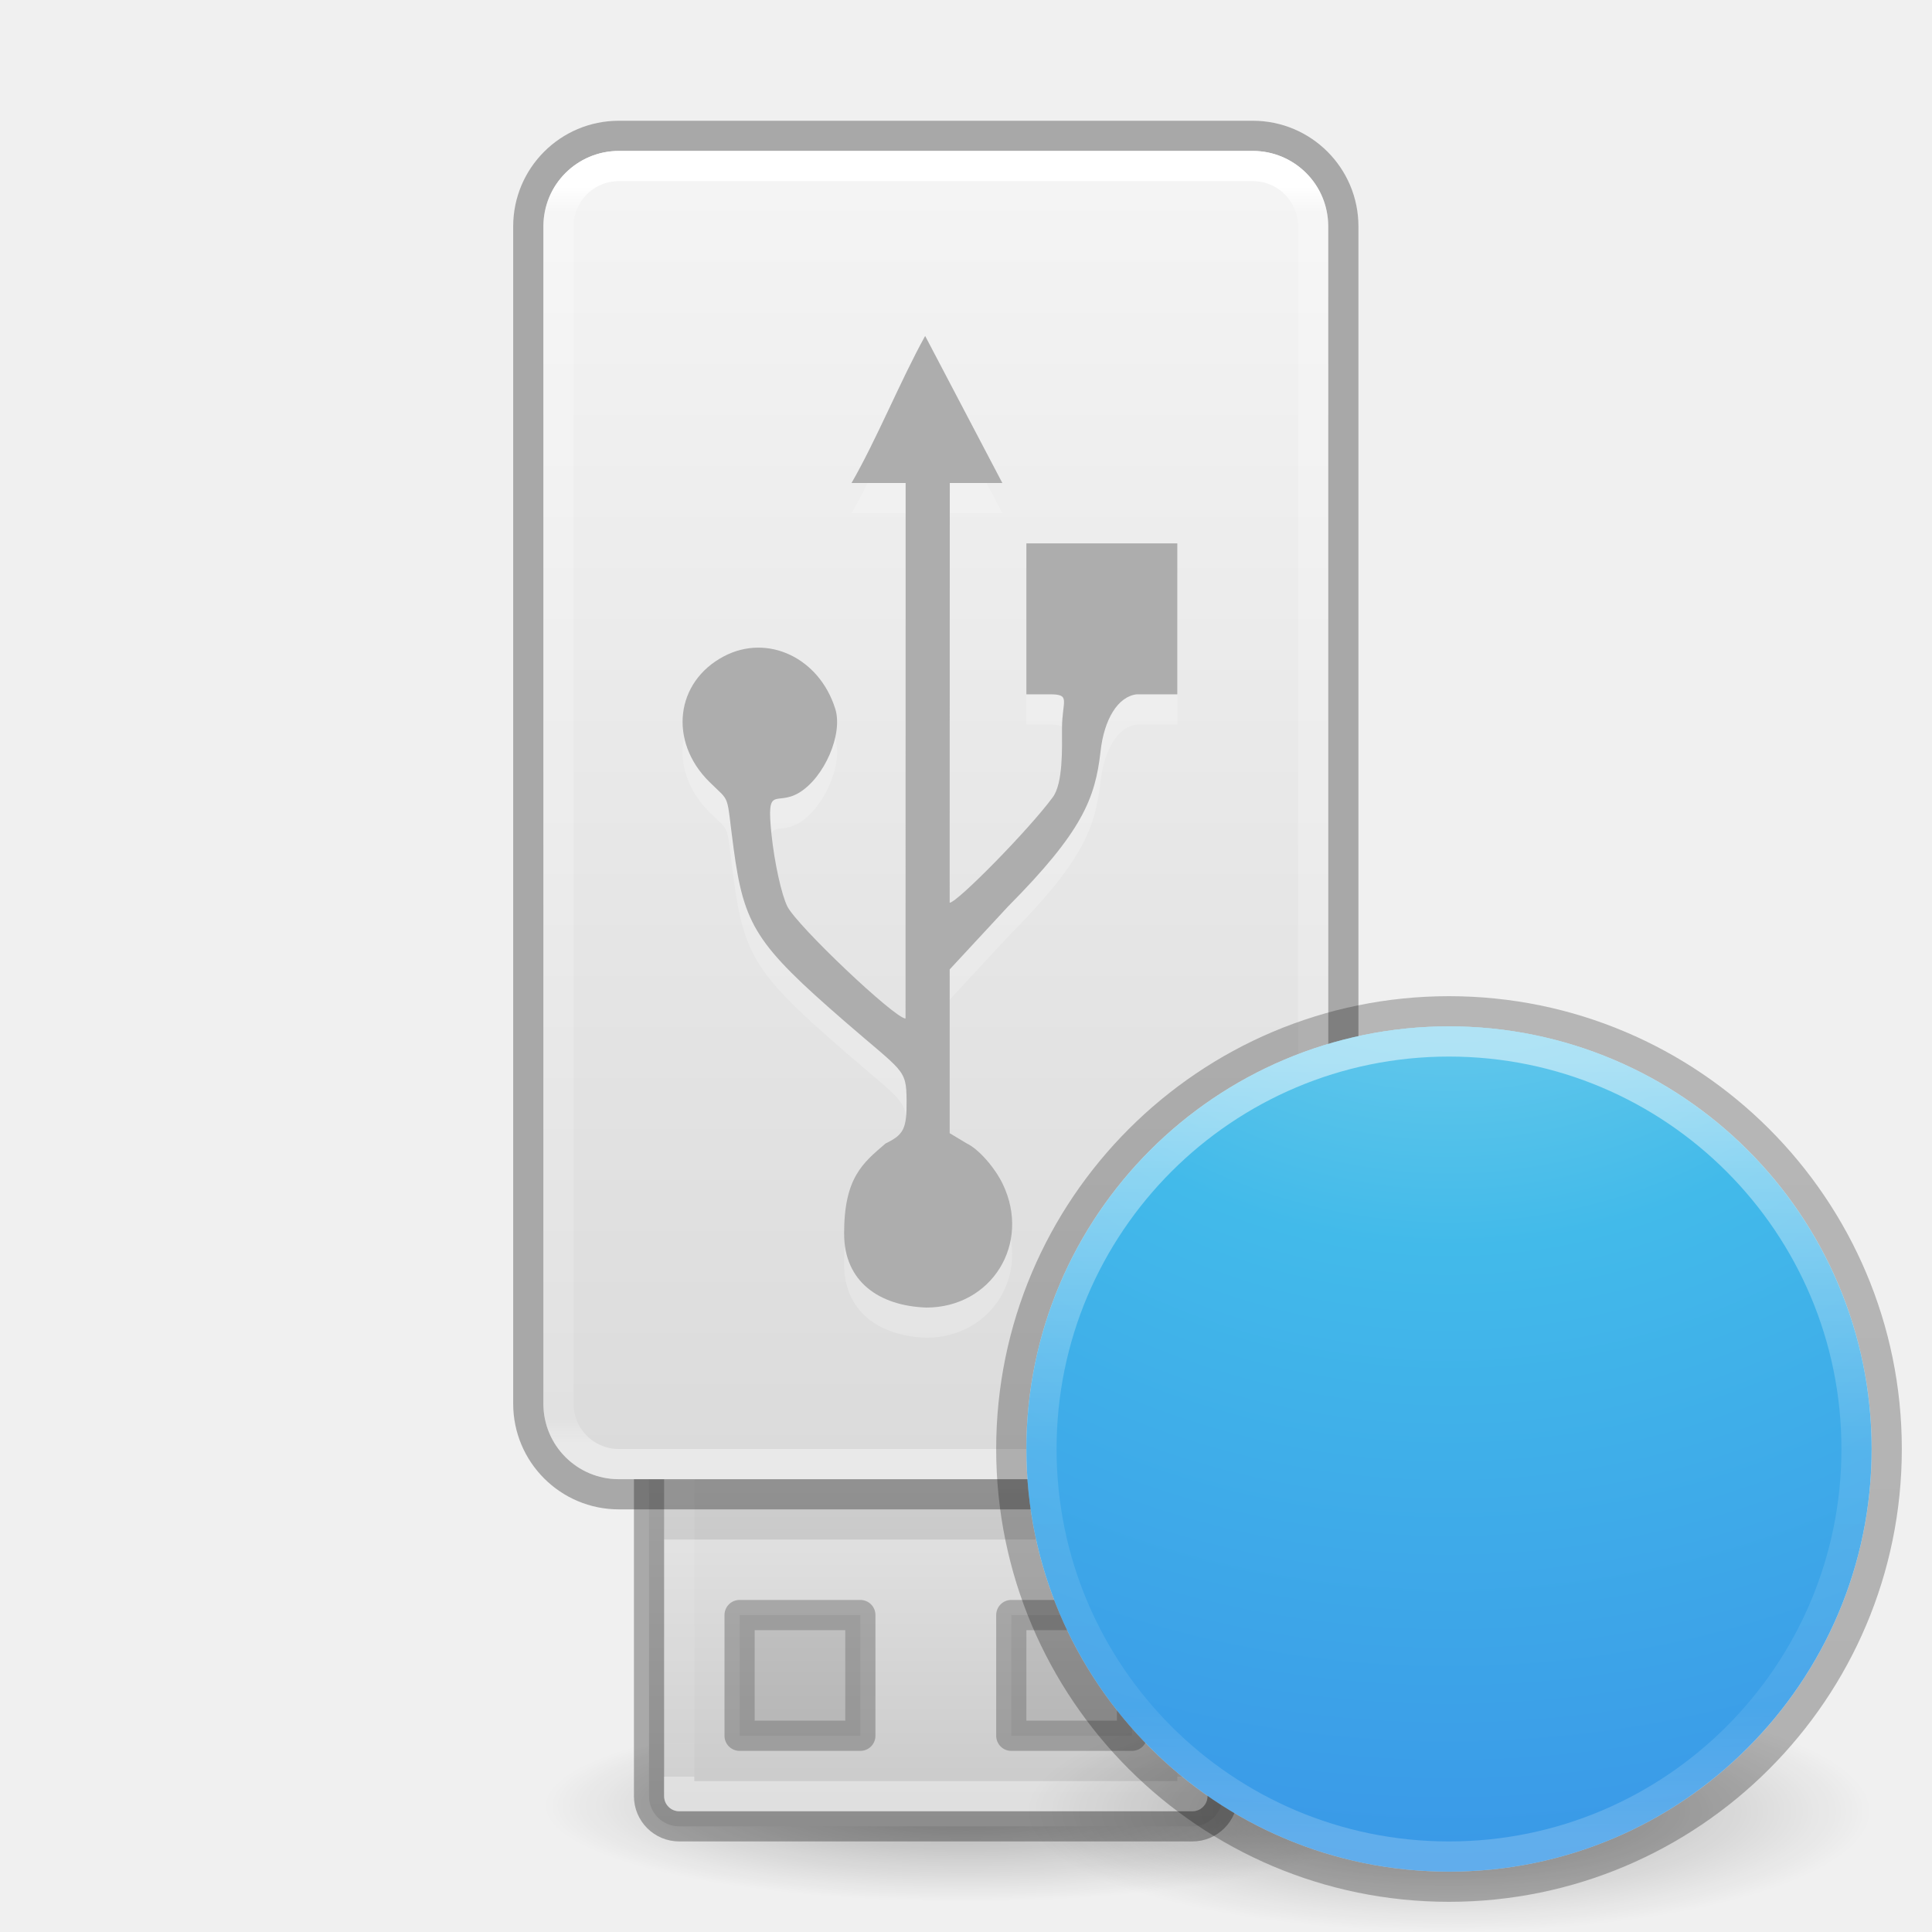
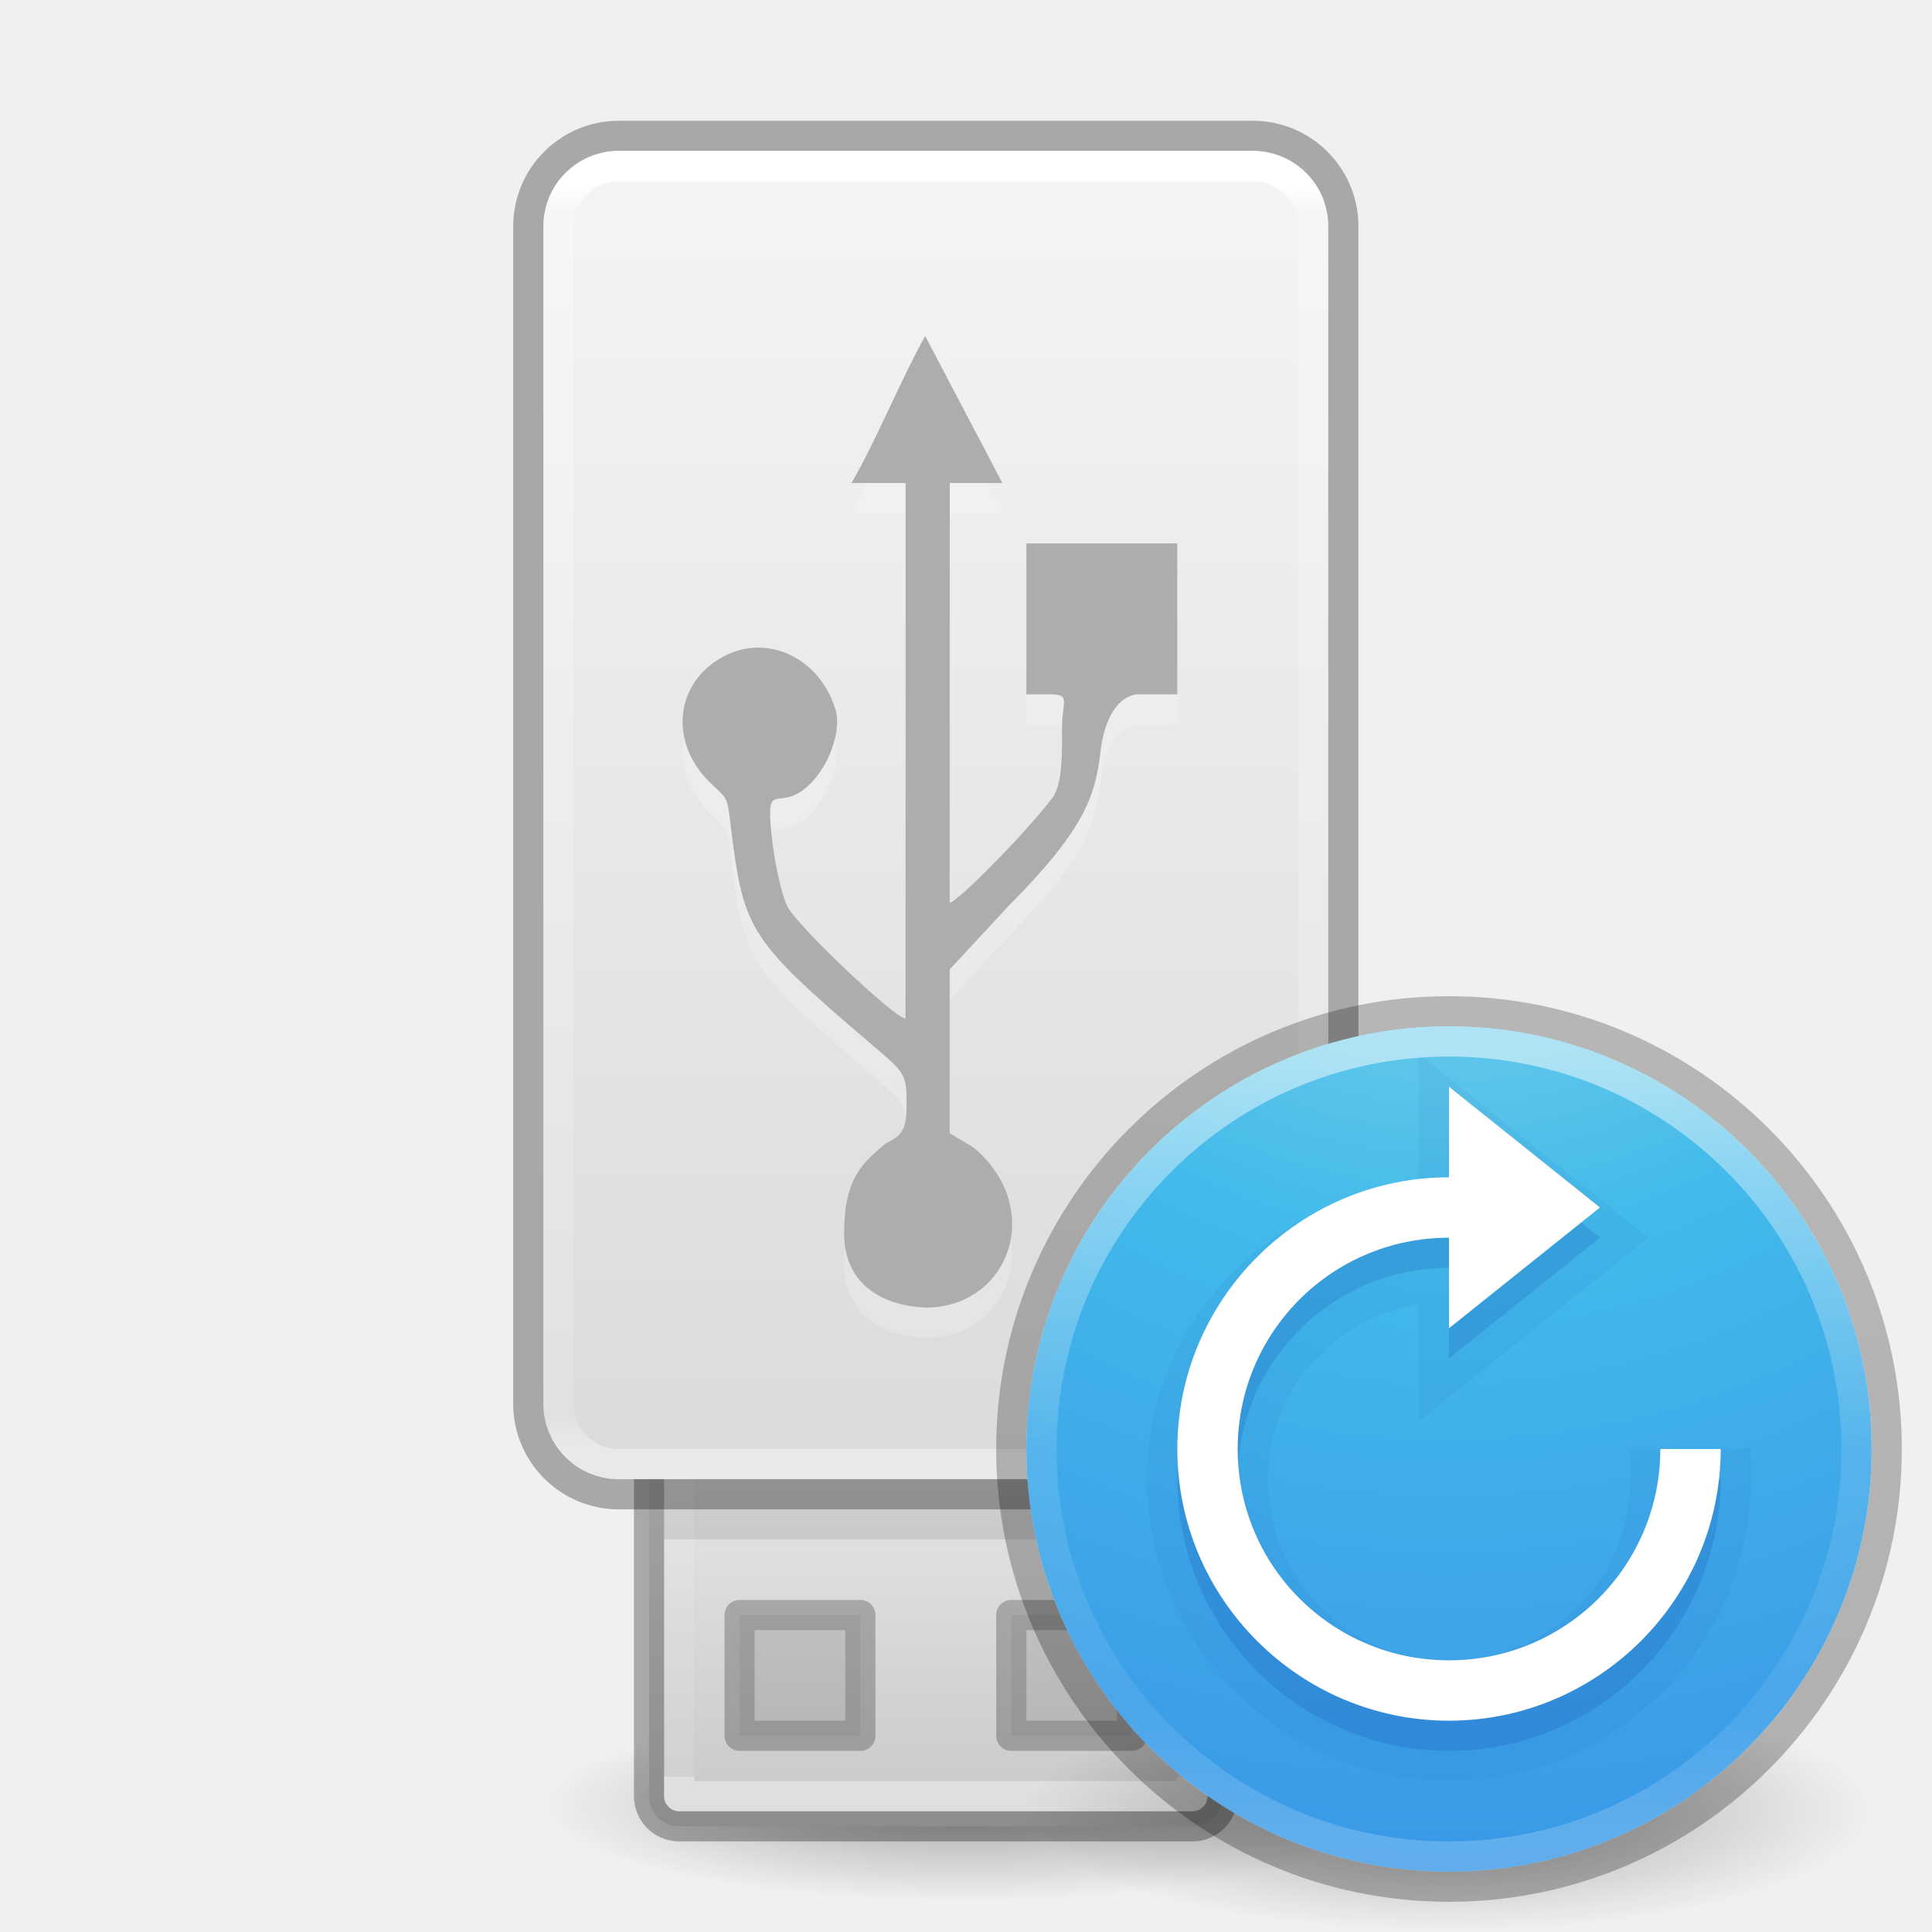
<svg xmlns="http://www.w3.org/2000/svg" xmlns:xlink="http://www.w3.org/1999/xlink" id="svg11300" height="64" width="64" version="1.0" viewBox="0 0 64 64">
  <defs id="defs3">
    <linearGradient id="linearGradient4614">
      <stop id="stop4606" style="stop-color:#ffffff;stop-opacity:1" offset="0" />
      <stop id="stop4608" style="stop-color:#ffffff;stop-opacity:0.235" offset="0" />
      <stop id="stop4610" style="stop-color:#ffffff;stop-opacity:0.157" offset="0.981" />
      <stop id="stop4612" style="stop-color:#ffffff;stop-opacity:0.392" offset="1" />
    </linearGradient>
    <linearGradient id="linearGradient3742">
      <stop offset="0" style="stop-color:#ffffff;stop-opacity:1" id="stop3734" />
      <stop offset="0.019" style="stop-color:#ffffff;stop-opacity:0.235" id="stop3736" />
      <stop offset="0.981" style="stop-color:#ffffff;stop-opacity:0.157" id="stop3738" />
      <stop offset="1" style="stop-color:#ffffff;stop-opacity:0.392" id="stop3740" />
    </linearGradient>
    <radialGradient id="radialGradient7374" gradientUnits="userSpaceOnUse" cy="41.636" cx="23.335" gradientTransform="matrix(0.6187139,0,0,0.1406199,17.56277,53.96171)" r="22.627">
      <stop id="stop23421" offset="0" />
      <stop id="stop23423" style="stop-opacity:0" offset="1" />
    </radialGradient>
    <linearGradient id="linearGradient3600-8">
      <stop offset="0" style="stop-color:#f4f4f4;stop-opacity:1" id="stop3602-2" />
      <stop offset="1" style="stop-color:#dbdbdb;stop-opacity:1" id="stop3604-5" />
    </linearGradient>
    <linearGradient gradientTransform="matrix(1.228973,0,0,1.063292,22.85022,-0.1995066)" gradientUnits="userSpaceOnUse" xlink:href="#linearGradient3600-8" id="linearGradient5466-8-3" y2="45.689" x2="11.098" y1="5.97" x1="11.098" />
    <linearGradient xlink:href="#linearGradient3742" id="linearGradient3730" gradientUnits="userSpaceOnUse" gradientTransform="matrix(0.81792,0,0,1.489017,-55.31544,0.6569973)" x1="118.574" y1="3.704" x2="118.574" y2="31.679" />
    <linearGradient xlink:href="#linearGradient4614" id="linearGradient4604" gradientUnits="userSpaceOnUse" gradientTransform="matrix(0.8128899,0,0,1.449064,-54.78462,-4.059262)" x1="116.791" y1="-37.808" x2="116.791" y2="-26.979" />
    <linearGradient id="linearGradient7056">
      <stop offset="0" style="stop-color:#e6e6e6;stop-opacity:1" id="stop7064" />
      <stop offset="1" style="stop-color:#c8c8c8;stop-opacity:1" id="stop7060" />
    </linearGradient>
    <linearGradient gradientTransform="matrix(1.266667,0,0,1.266667,0.6,-4.133334)" xlink:href="#linearGradient7056" id="linearGradient4763" x1="25" y1="-35" x2="25" y2="-44.396" gradientUnits="userSpaceOnUse" />
    <radialGradient gradientTransform="matrix(1.317647,0,0,0.37647,-34.51765,58.25883)" gradientUnits="userSpaceOnUse" xlink:href="#linearGradient8838" id="radialGradient3384" fy="4.625" fx="62.625" r="10.625" cy="4.625" cx="62.625" />
    <linearGradient id="linearGradient8838">
      <stop offset="0" style="stop-color:#000000;stop-opacity:1" id="stop8840" />
      <stop offset="1" style="stop-color:#000000;stop-opacity:0" id="stop8842" />
    </linearGradient>
    <linearGradient gradientTransform="matrix(1.115117,0,0,1.151361,154.3493,-4.971939)" gradientUnits="userSpaceOnUse" xlink:href="#linearGradient3104-8-8-97-4-6-2-0-1-4-0-5-8-3-9-1" id="linearGradient3315" y2="5.176" x2="-95.838" y1="54.2" x1="-95.838" />
    <linearGradient id="linearGradient3104-8-8-97-4-6-2-0-1-4-0-5-8-3-9-1">
      <stop offset="0" style="stop-color:#000000;stop-opacity:0.322" id="stop3106-5-4-3-5-0-1-61-9-2-7-3-3-2-6-9" />
      <stop offset="1" style="stop-color:#000000;stop-opacity:0.278" id="stop3108-4-3-7-8-2-4-01-9-9-0-6-4-3-7-7" />
    </linearGradient>
    <radialGradient gradientTransform="matrix(0,1.706521,-1.805296,-4.6448879e-8,63.25441,23.29139)" gradientUnits="userSpaceOnUse" xlink:href="#linearGradient4632-92-3-0-8-1-6-6" id="radialGradient3399" fy="8.45" fx="6.275" r="20" cy="8.45" cx="6.275" />
    <linearGradient id="linearGradient4632-92-3-0-8-1-6-6">
      <stop offset="0" style="stop-color:#fafafa;stop-opacity:1" id="stop4634-68-8-0-2-9-1-1" />
      <stop offset="1" style="stop-color:#e1e1e1;stop-opacity:1" id="stop4636-8-21-7-1-4-9-4" />
    </linearGradient>
    <linearGradient gradientTransform="matrix(0.7297297,0,0,0.7297297,-4.346082,29.49607)" gradientUnits="userSpaceOnUse" xlink:href="#linearGradient4011-7-0" id="linearGradient3306" y2="42.884" x2="71.204" y1="7.831" x1="71.204" />
    <linearGradient id="linearGradient4011-7-0">
      <stop offset="0" style="stop-color:#ffffff;stop-opacity:1" id="stop4013-4" />
      <stop offset="0.508" style="stop-color:#ffffff;stop-opacity:0.235" id="stop4015-61" />
      <stop offset="0.835" style="stop-color:#ffffff;stop-opacity:0.157" id="stop4017-2" />
      <stop offset="1" style="stop-color:#ffffff;stop-opacity:0.392" id="stop4019-2" />
    </linearGradient>
    <radialGradient gradientTransform="matrix(0,3.414636,-3.612277,-9.2941133e-8,78.52295,19.32425)" gradientUnits="userSpaceOnUse" xlink:href="#linearGradient2867-449-88-871-390-598-476-591-434-148-57-177-3-8-8" id="radialGradient3386" fy="8.45" fx="1.198" r="20" cy="8.45" cx="1.198" />
    <linearGradient id="linearGradient2867-449-88-871-390-598-476-591-434-148-57-177-3-8-8">
      <stop offset="0" style="stop-color:#90dbec;stop-opacity:1" id="stop3750-8-9-0" />
      <stop offset="0.262" style="stop-color:#42baea;stop-opacity:1" id="stop3752-3-2-2" />
      <stop offset="0.705" style="stop-color:#3689e6;stop-opacity:1" id="stop3754-7-2-2-9" />
      <stop offset="1" style="stop-color:#2b63a0;stop-opacity:1" id="stop3756-9-3-05" />
    </linearGradient>
+     <linearGradient gradientTransform="matrix(0.6921415,0,0,0.7146377,114.0099,15.12087)" gradientUnits="userSpaceOnUse" xlink:href="#linearGradient3104-8-8-97-4-6-2-0-1-4-0-5-8-3-9-1" id="linearGradient3315-3" y2="5.176" x2="-95.838" y1="54.2" x1="-95.838" />
  </defs>
  <path id="path23417" style="opacity:0.3;fill:url(#radialGradient7374);fill-rule:evenodd;stroke-width:1" d="m 46,59.817 a 14,3.182 0 1 1 -28,0 14,3.182 0 1 1 28,0 z" />
  <rect id="rect3448" style="fill:url(#linearGradient4763);fill-opacity:1;stroke:#000000;stroke-width:1;stroke-opacity:0.293" transform="scale(1,-1)" rx="1" ry="1" height="19" width="19" y="-60.5" x="21.5" />
  <path style="opacity:0.1;fill:none;fill-rule:evenodd;stroke:#000000;stroke-width:3;stroke-linecap:butt;stroke-linejoin:miter;stroke-opacity:1;stroke-miterlimit:4;stroke-dasharray:none" d="M 22,49.5 H 40" id="path4538" />
  <path style="opacity:0.35;fill:#000000;fill-opacity:0.336;stroke:#000000;stroke-width:1;stroke-linecap:butt;stroke-linejoin:round;stroke-miterlimit:4;stroke-dasharray:none;stroke-dashoffset:0;stroke-opacity:0.674" d="m 24.5,53.5 v 4 h 4 v -4 z m 9,0 v 4 h 4 v -4 z" id="rect3450" />
  <rect id="rect3458" style="opacity:0.4;fill:none;fill-opacity:1;stroke:url(#linearGradient4604);stroke-width:1;stroke-linecap:round;stroke-linejoin:round;stroke-miterlimit:4;stroke-dasharray:none;stroke-dashoffset:0;stroke-opacity:1;marker:none" transform="scale(1,-1)" height="17" width="17" y="-59.5" x="22.5" />
  <rect ry="2.5" id="rect5391" style="opacity:1;fill:url(#linearGradient5466-8-3);fill-opacity:1;stroke:none;stroke-width:1;stroke-linecap:butt;stroke-linejoin:round;stroke-miterlimit:4;stroke-dasharray:none;stroke-dashoffset:0;stroke-opacity:1;marker:none" rx="2.5" height="44" width="26" y="5" x="18" />
  <rect ry="3" id="rect5391-2" style="opacity:0.3;fill:none;fill-opacity:1;stroke:#000000;stroke-width:1;stroke-linecap:butt;stroke-linejoin:round;stroke-miterlimit:4;stroke-dasharray:none;stroke-dashoffset:0;stroke-opacity:1;marker:none" rx="3" height="45" width="27" y="4.5" x="17.5" />
  <rect rx="2" id="rect5391-2-0" style="opacity:1;fill:none;fill-opacity:1;stroke:url(#linearGradient3730);stroke-width:1;stroke-linecap:round;stroke-linejoin:round;stroke-miterlimit:4;stroke-dasharray:none;stroke-dashoffset:0;stroke-opacity:1;marker:none" ry="2" height="43" width="25" y="5.5" x="18.5" />
  <path d="m 27.962,41.868 c 0,-1.858 0.618,-2.34 1.374,-2.989 0.607,-0.293 0.704,-0.493 0.696,-1.436 -0.009,-1.042 -0.109,-0.923 -2.04,-2.599 -2.948,-2.559 -3.345,-3.176 -3.691,-5.744 -0.255,-1.894 -0.076,-1.477 -0.809,-2.206 -1.349,-1.341 -1.118,-3.308 0.488,-4.153 1.447,-0.761 3.161,0.048 3.69,1.743 0.261,0.835 -0.364,2.278 -1.203,2.778 -0.767,0.458 -1.086,-0.305 -0.91,1.381 0.097,0.933 0.334,2.007 0.526,2.386 0.33,0.65 3.562,3.711 3.914,3.711 L 30,17 h -1.792 c 0.829,-1.437 1.636,-3.425 2.439,-4.872 l 2.557,4.872 h -1.741 l -0.004,13.904 c 0.242,0 2.617,-2.41 3.416,-3.495 0.345,-0.469 0.305,-1.635 0.305,-2.264 C 35.18,24.199 35.492,24 34.77,24 H 34 v -5 h 5 v 5 h -1.344 c -0.63,0.074 -1.08,0.833 -1.198,1.884 -0.177,1.566 -0.598,2.657 -3.067,5.146 l -1.931,2.083 v 5.427 l 0.571,0.341 c 0.388,0.187 0.923,0.793 1.188,1.345 0.944,1.971 -0.369,4.089 -2.535,4.089 -1.569,-0.058 -2.721,-0.864 -2.721,-2.444 z" style="opacity:0.2;fill:#ffffff;stroke-width:1;fill-opacity:1" id="path4540" />
  <path id="path3690" style="opacity:0.95;fill:#aaaaaa;stroke-width:1" d="m 27.962,40.868 c 0,-1.858 0.618,-2.34 1.374,-2.989 0.607,-0.293 0.704,-0.493 0.696,-1.436 -0.009,-1.042 -0.109,-0.923 -2.04,-2.599 -2.948,-2.559 -3.345,-3.176 -3.691,-5.744 -0.255,-1.894 -0.076,-1.477 -0.809,-2.206 -1.349,-1.341 -1.118,-3.308 0.488,-4.153 1.447,-0.761 3.161,0.048 3.69,1.743 0.261,0.835 -0.364,2.278 -1.203,2.778 -0.767,0.458 -1.086,-0.305 -0.91,1.381 0.097,0.933 0.334,2.007 0.526,2.386 0.33,0.65 3.562,3.711 3.914,3.711 L 30,16 h -1.792 c 0.829,-1.437 1.636,-3.425 2.439,-4.872 l 2.557,4.872 h -1.741 l -0.004,13.904 c 0.242,0 2.617,-2.41 3.416,-3.495 0.345,-0.469 0.305,-1.635 0.305,-2.264 C 35.18,23.199 35.492,23 34.77,23 H 34 v -5 h 5 v 5 h -1.344 c -0.63,0.074 -1.08,0.833 -1.198,1.884 -0.177,1.566 -0.598,2.657 -3.067,5.146 l -1.931,2.083 v 5.427 l 0.571,0.341 c 0.388,0.187 0.923,0.793 1.188,1.345 0.944,1.971 -0.369,4.089 -2.535,4.089 -1.569,-0.058 -2.721,-0.864 -2.721,-2.444 z" />
  <path style="display:inline;overflow:visible;visibility:visible;opacity:0.3;fill:url(#radialGradient3384);fill-opacity:1;fill-rule:evenodd;stroke:none;stroke-width:1;marker:none" id="path8836" d="m 62,60 c 0,2.209 -6.268,4 -14,4 -7.732,0 -14,-1.791 -14,-4 0,-2.209 6.268,-4 14,-4 7.732,0 14,1.791 14,4 z" />
  <path style="color:#000000;display:inline;overflow:visible;visibility:visible;opacity:0.8;fill:none;stroke:url(#linearGradient3315);stroke-width:1;stroke-linecap:butt;stroke-linejoin:miter;stroke-miterlimit:4;stroke-dasharray:none;stroke-dashoffset:0;stroke-opacity:1;marker:none;enable-background:accumulate" id="path2555-6-4" d="M 48,33.5 C 39.999,33.5 33.5,39.999 33.5,48 c 0,8.001 6.499,14.5 14.5,14.5 C 56.001,62.5 62.5,56.001 62.5,48 62.5,39.999 56.001,33.5 48,33.5 Z" />
  <path d="M 48,34 C 40.275,34 34,40.275 34,48 c 0,7.725 6.275,14 14,14 7.725,0 14,-6.275 14,-14 0,-7.725 -6.275,-14 -14,-14 z" id="path2555-72" style="color:#000000;display:inline;overflow:visible;visibility:visible;fill:url(#radialGradient3386);fill-opacity:1;fill-rule:nonzero;stroke:none;stroke-width:1;marker:none;enable-background:accumulate" />
+   <path style="color:#000000;font-style:normal;font-variant:normal;font-weight:normal;font-stretch:normal;font-size:medium;line-height:normal;font-family:sans-serif;font-variant-ligatures:normal;font-variant-position:normal;font-variant-caps:normal;font-variant-numeric:normal;font-variant-alternates:normal;font-variant-east-asian:normal;font-feature-settings:normal;font-variation-settings:normal;text-indent:0;text-align:start;text-decoration:none;text-decoration-line:none;text-decoration-style:solid;text-decoration-color:#000000;letter-spacing:normal;word-spacing:normal;text-transform:none;writing-mode:lr-tb;direction:ltr;text-orientation:mixed;dominant-baseline:auto;baseline-shift:baseline;text-anchor:start;white-space:normal;shape-padding:0;shape-margin:0;inline-size:0;clip-rule:nonzero;display:inline;overflow:visible;visibility:visible;opacity:0.05;isolation:auto;mix-blend-mode:normal;color-interpolation:sRGB;color-interpolation-filters:linearRGB;solid-color:#000000;solid-opacity:1;vector-effect:none;fill:#002e99;fill-opacity:1;fill-rule:nonzero;stroke:none;stroke-width:2;stroke-linecap:butt;stroke-linejoin:miter;stroke-miterlimit:4;stroke-dasharray:none;stroke-dashoffset:0;stroke-opacity:1;marker:none;color-rendering:auto;image-rendering:auto;shape-rendering:auto;text-rendering:auto;enable-background:accumulate;stop-color:#000000;stop-opacity:1" d="m 47,34.92 v 2.08 2.203 c -5.012,0.529 -9,4.651 -9,9.797 0,5.5 4.5,10 10,10 5.5,0 10,-4.5 10,-10 v -1 h -4 v 1 c 3e-6,3.334 -2.666,6 -6,6 -3.334,10e-7 -6,-2.666 -6,-6 0,-2.979 2.169,-5.313 5,-5.801 v 3.881 l 7.602,-6.08 z" id="path947" />
+   <path id="path943" style="color:#000000;font-style:normal;font-variant:normal;font-weight:normal;font-stretch:normal;font-size:medium;line-height:normal;font-family:sans-serif;font-variant-ligatures:normal;font-variant-position:normal;font-variant-caps:normal;font-variant-numeric:normal;font-variant-alternates:normal;font-variant-east-asian:normal;font-feature-settings:normal;font-variation-settings:normal;text-indent:0;text-align:start;text-decoration:none;text-decoration-line:none;text-decoration-style:solid;text-decoration-color:#000000;letter-spacing:normal;word-spacing:normal;text-transform:none;writing-mode:lr-tb;direction:ltr;text-orientation:mixed;dominant-baseline:auto;baseline-shift:baseline;text-anchor:start;white-space:normal;shape-padding:0;shape-margin:0;inline-size:0;clip-rule:nonzero;display:inline;overflow:visible;visibility:visible;opacity:0.15;isolation:auto;mix-blend-mode:normal;color-interpolation:sRGB;color-interpolation-filters:linearRGB;solid-color:#000000;solid-opacity:1;vector-effect:none;fill:#002e99;fill-opacity:1;fill-rule:nonzero;stroke:none;stroke-width:2;stroke-linecap:butt;stroke-linejoin:miter;stroke-miterlimit:4;stroke-dasharray:none;stroke-dashoffset:0;stroke-opacity:1;marker:none;color-rendering:auto;image-rendering:auto;shape-rendering:auto;text-rendering:auto;enable-background:accumulate;stop-color:#000000;stop-opacity:1" d="m 48,37 v 3 c -4.956,0 -9,4.044 -9,9 0,4.956 4.044,9 9,9 4.956,0 9,-4.044 9,-9 h -2 c 4e-6,3.873 -3.127,7 -7,7 -3.873,10e-7 -7,-3.127 -7,-7 0,-3.873 3.127,-7 7,-7 v 3 l 5,-4 z" />
+   <path id="path918" style="color:#000000;font-style:normal;font-variant:normal;font-weight:normal;font-stretch:normal;font-size:medium;line-height:normal;font-family:sans-serif;font-variant-ligatures:normal;font-variant-position:normal;font-variant-caps:normal;font-variant-numeric:normal;font-variant-alternates:normal;font-variant-east-asian:normal;font-feature-settings:normal;font-variation-settings:normal;text-indent:0;text-align:start;text-decoration:none;text-decoration-line:none;text-decoration-style:solid;text-decoration-color:#000000;letter-spacing:normal;word-spacing:normal;text-transform:none;writing-mode:lr-tb;direction:ltr;text-orientation:mixed;dominant-baseline:auto;baseline-shift:baseline;text-anchor:start;white-space:normal;shape-padding:0;shape-margin:0;inline-size:0;clip-rule:nonzero;display:inline;overflow:visible;visibility:visible;opacity:1;isolation:auto;mix-blend-mode:normal;color-interpolation:sRGB;color-interpolation-filters:linearRGB;solid-color:#000000;solid-opacity:1;vector-effect:none;fill:#ffffff;fill-opacity:1;fill-rule:nonzero;stroke:none;stroke-width:2;stroke-linecap:butt;stroke-linejoin:miter;stroke-miterlimit:4;stroke-dasharray:none;stroke-dashoffset:0;stroke-opacity:1;marker:none;color-rendering:auto;image-rendering:auto;shape-rendering:auto;text-rendering:auto;enable-background:accumulate;stop-color:#000000;stop-opacity:1" d="m 48,36 v 3 c -4.956,0 -9,4.044 -9,9 0,4.956 4.044,9 9,9 4.956,0 9,-4.044 9,-9 h -2 c 4e-6,3.873 -3.127,7 -7,7 -3.873,10e-7 -7,-3.127 -7,-7 0,-3.873 3.127,-7 7,-7 v 3 l 5,-4 z" />
  <path style="color:#000000;display:inline;overflow:visible;visibility:visible;fill:none;stroke:url(#linearGradient3306);stroke-width:1;stroke-linecap:round;stroke-linejoin:round;stroke-miterlimit:4;stroke-dasharray:none;stroke-dashoffset:0;stroke-opacity:1;marker:none;enable-background:accumulate;opacity:0.5" id="path8655-6-4" d="M 61.5,48 C 61.5,55.456 55.455,61.5 48,61.5 40.544,61.5 34.5,55.456 34.5,48 c 0,-7.456 6.044,-13.5 13.5,-13.5 7.455,0 13.5,6.044 13.5,13.5 z" />
</svg>
